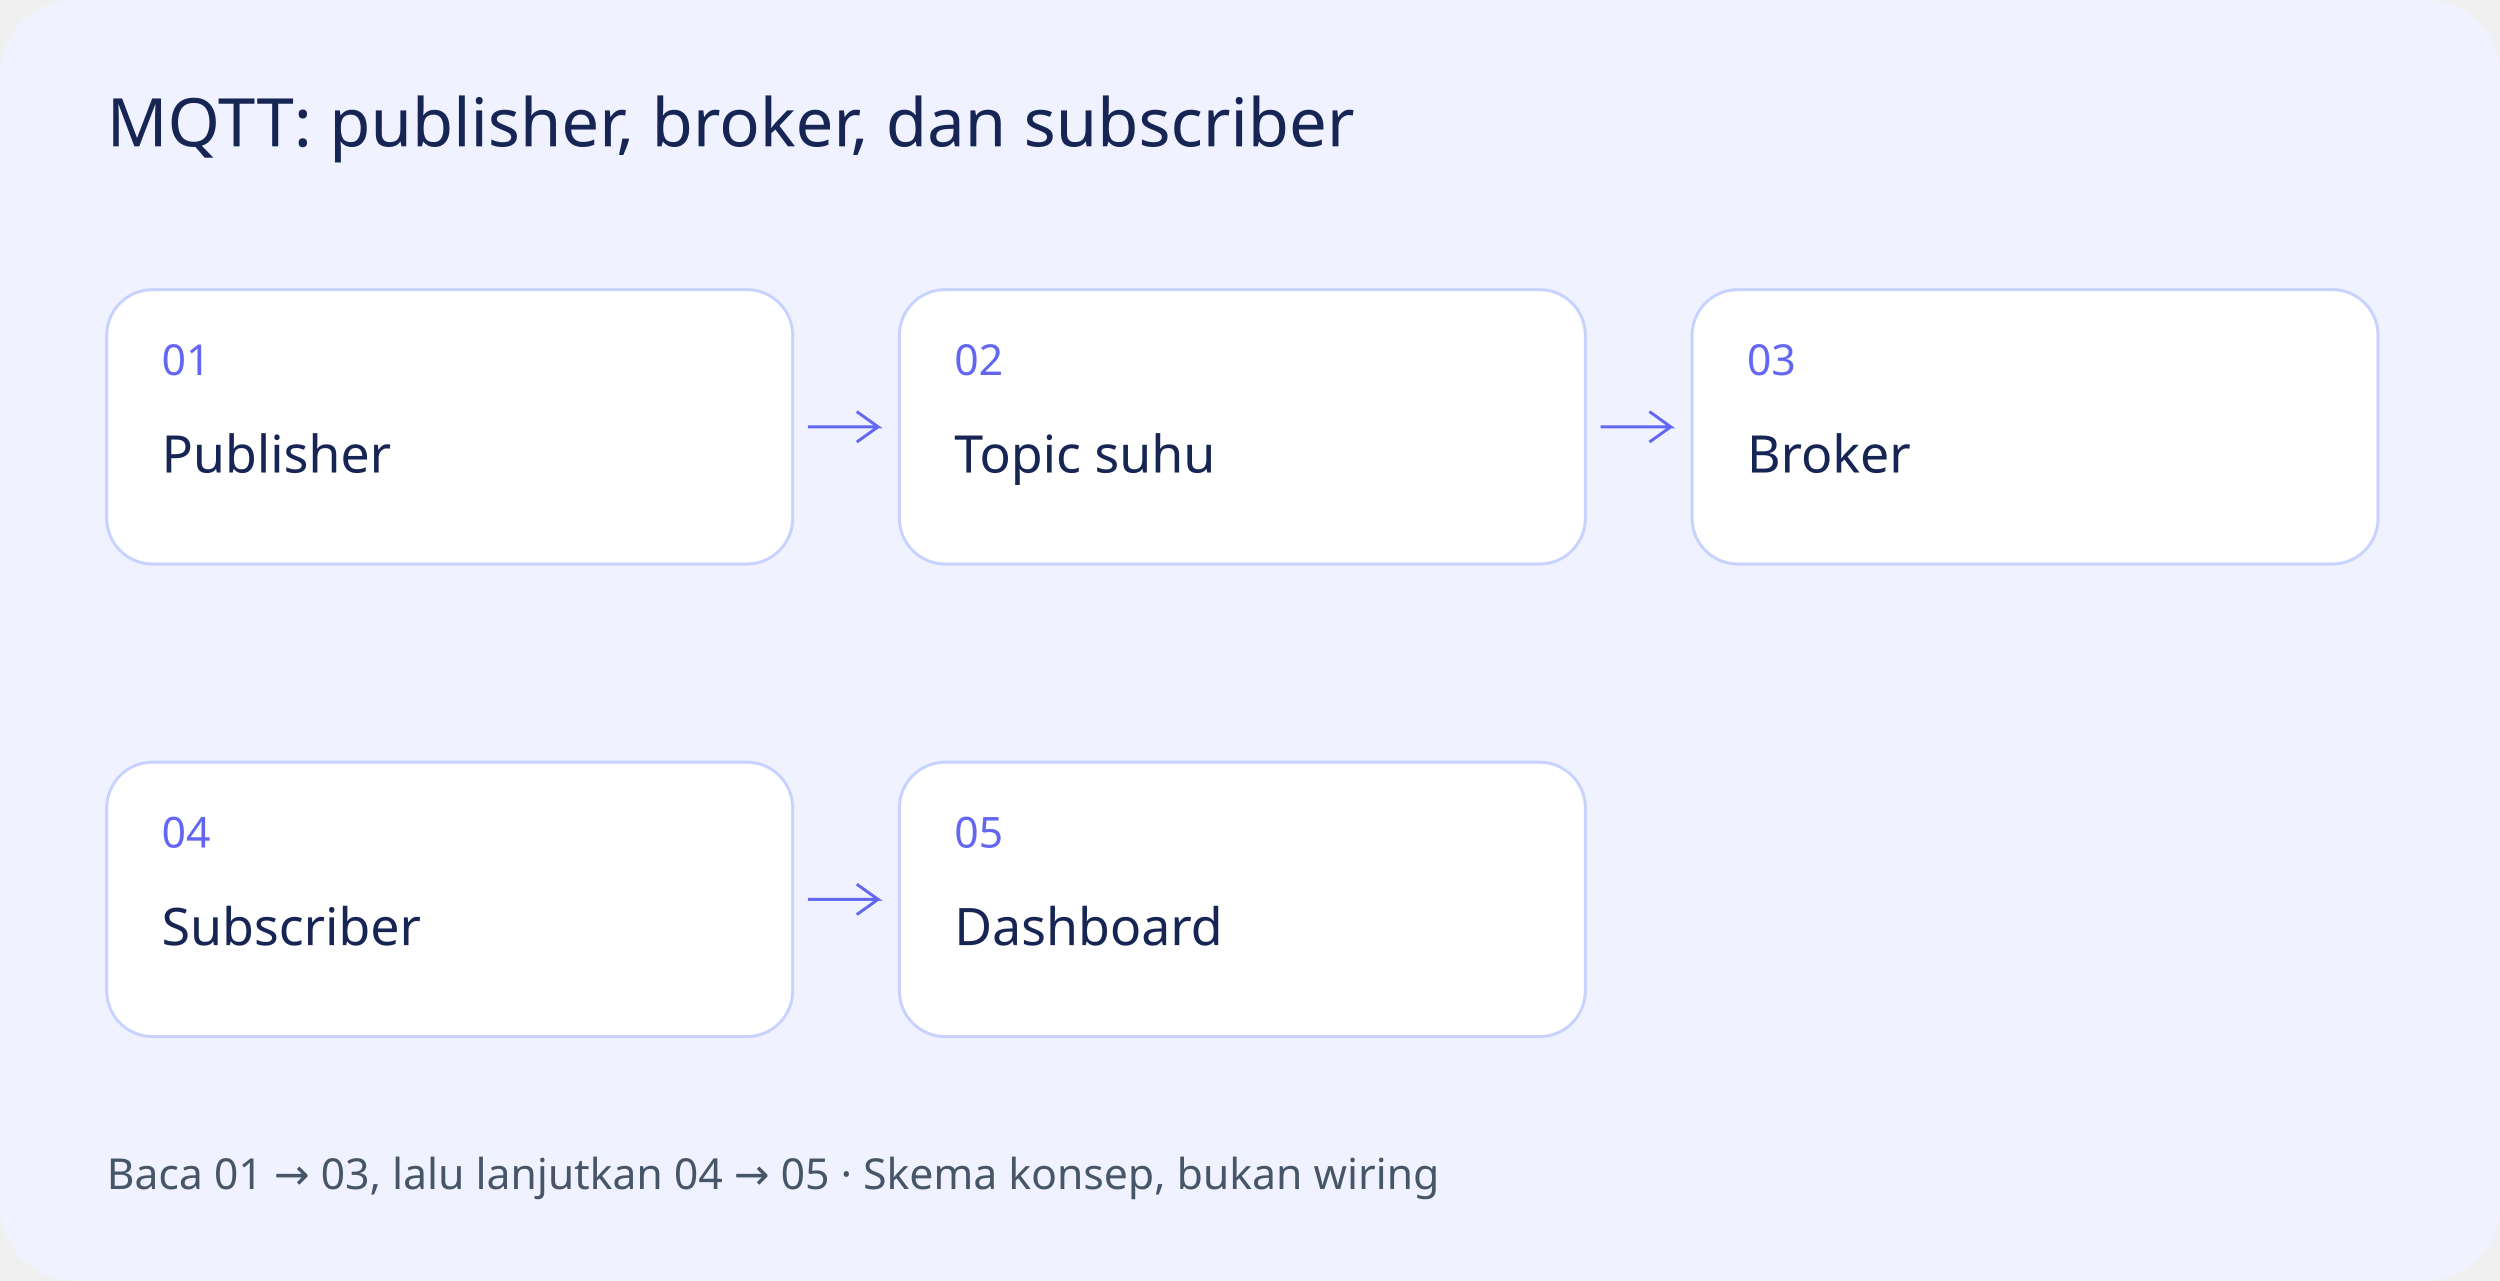
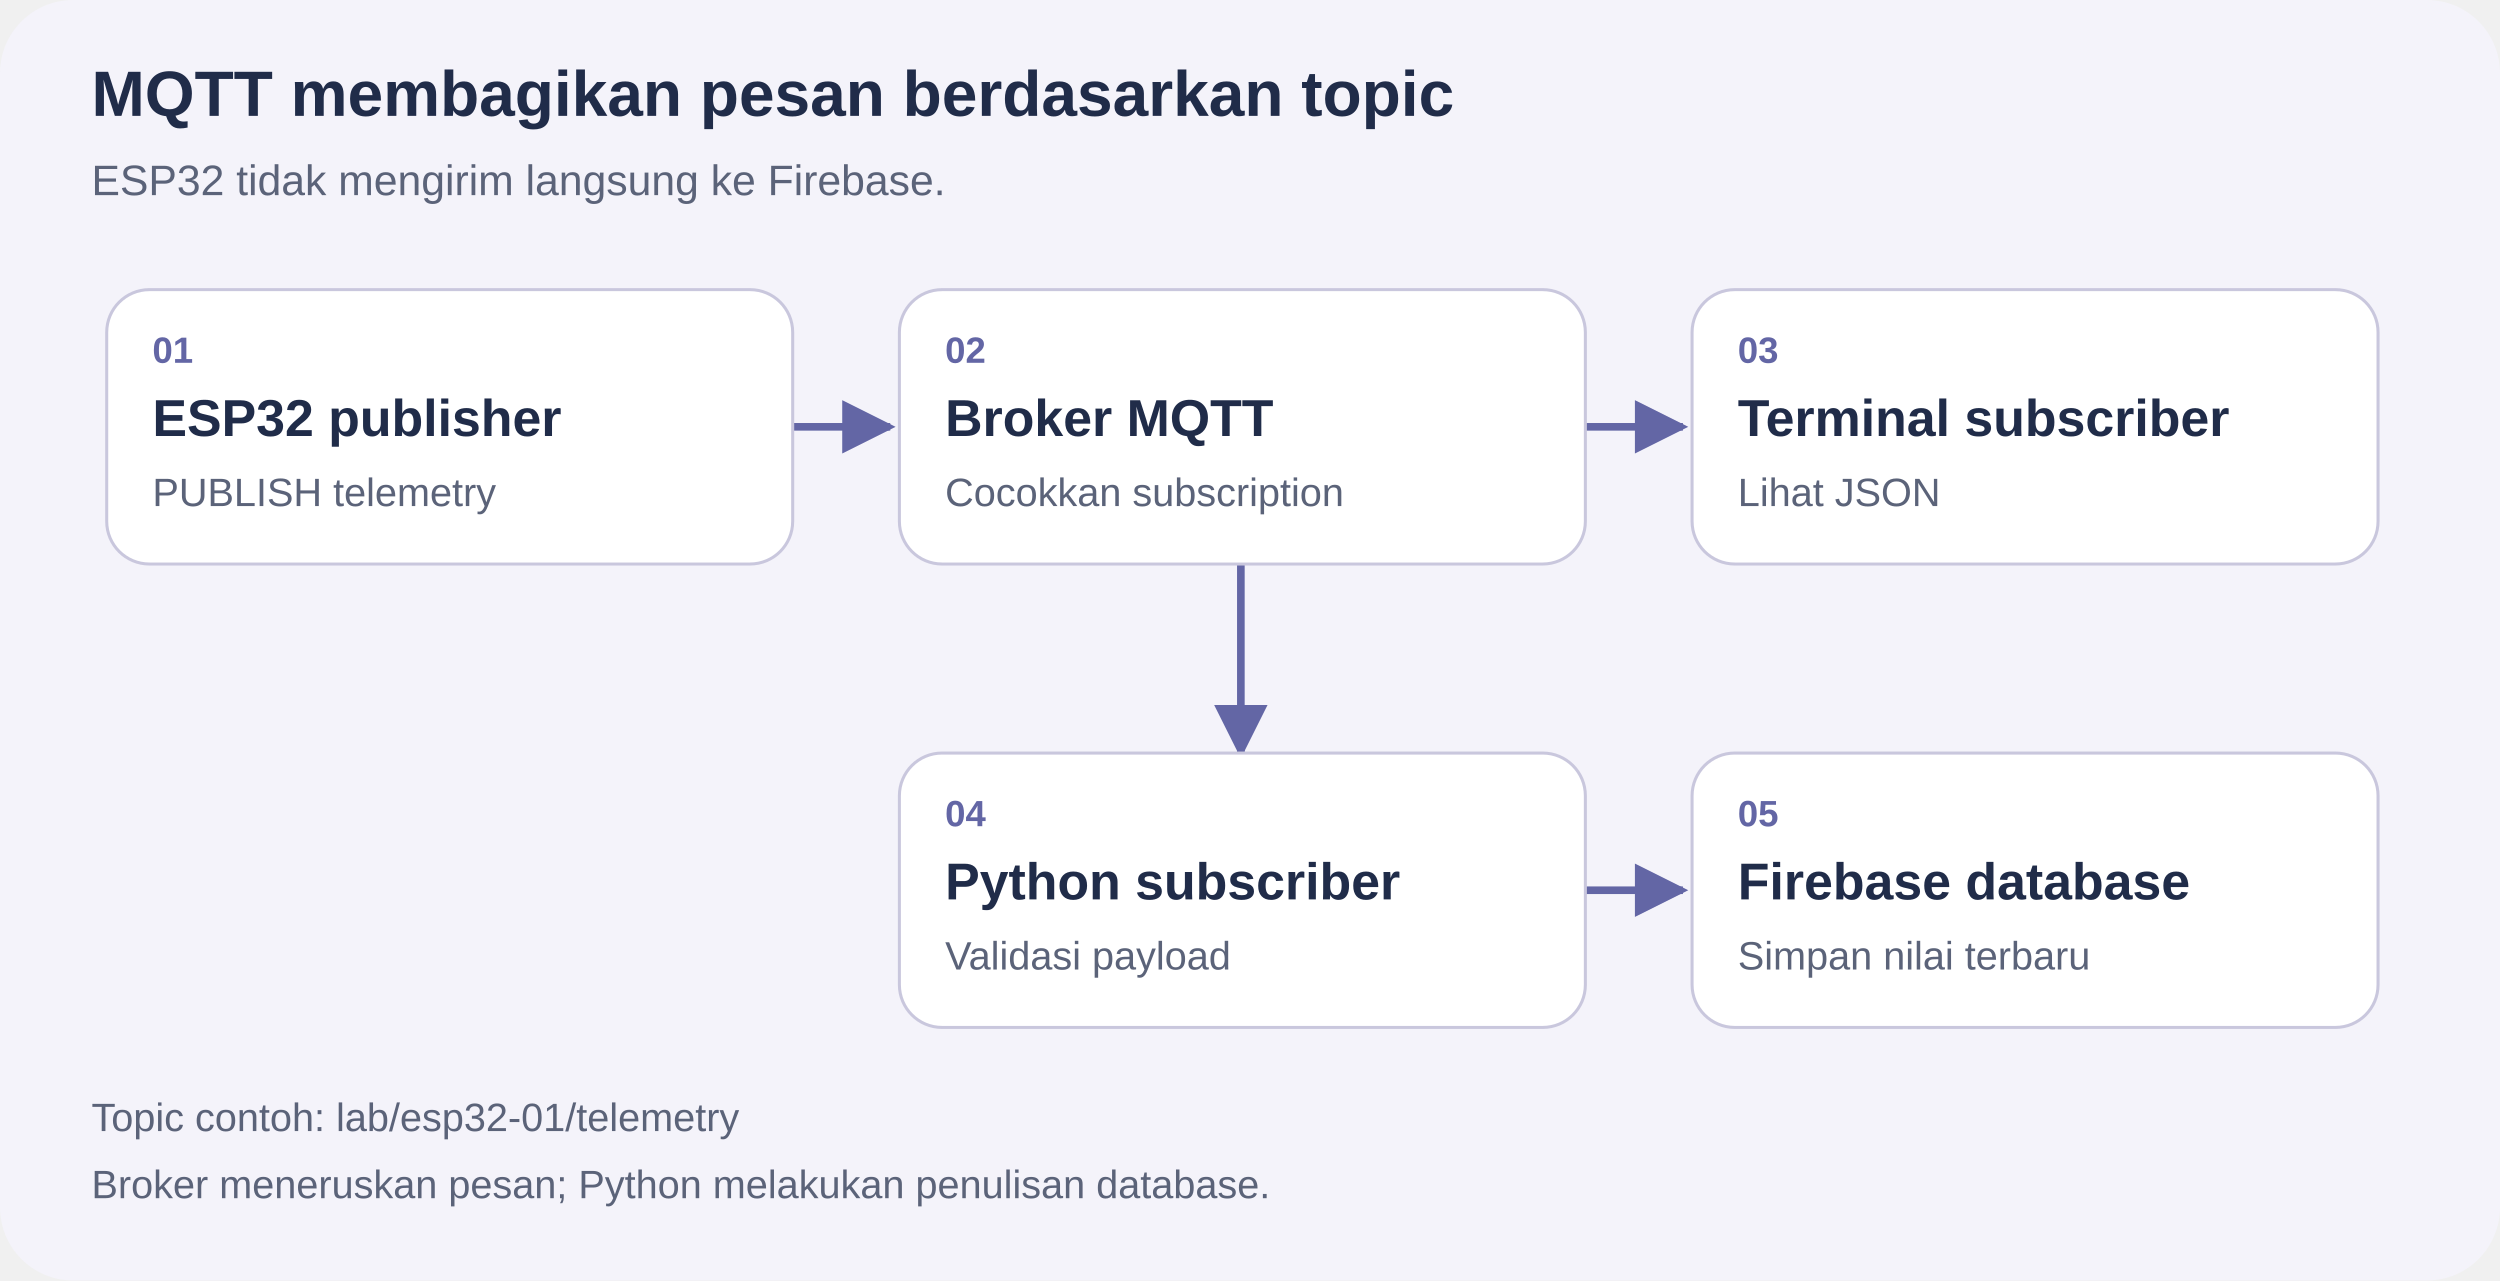
- <svg xmlns="http://www.w3.org/2000/svg" viewBox="0 0 820 420" role="img">
-   <rect width="820" height="420" rx="24" fill="#f0f3ff" />
-   <text x="35" y="48" font-family="sans-serif" font-size="22" fill="#172554">MQTT: publisher, broker, dan subscriber</text>
-   <g font-family="sans-serif">
-     <rect x="35" y="95" width="225" height="90" rx="15" fill="white" stroke="#c7d2fe" />
-     <text x="53" y="123" font-size="14" fill="#6366f1">01</text>
-     <text x="53" y="155" font-size="17" fill="#172554">Publisher</text>
-     <path d="M265 140h23l-7 -5m7 5 -7 5" stroke="#6366f1" fill="none" />
-     <rect x="295" y="95" width="225" height="90" rx="15" fill="white" stroke="#c7d2fe" />
-     <text x="313" y="123" font-size="14" fill="#6366f1">02</text>
-     <text x="313" y="155" font-size="17" fill="#172554">Topic suhu</text>
-     <path d="M525 140h23l-7 -5m7 5 -7 5" stroke="#6366f1" fill="none" />
-     <rect x="555" y="95" width="225" height="90" rx="15" fill="white" stroke="#c7d2fe" />
-     <text x="573" y="123" font-size="14" fill="#6366f1">03</text>
-     <text x="573" y="155" font-size="17" fill="#172554">Broker</text>
-     <rect x="35" y="250" width="225" height="90" rx="15" fill="white" stroke="#c7d2fe" />
-     <text x="53" y="278" font-size="14" fill="#6366f1">04</text>
-     <text x="53" y="310" font-size="17" fill="#172554">Subscriber</text>
-     <path d="M265 295h23l-7 -5m7 5 -7 5" stroke="#6366f1" fill="none" />
-     <rect x="295" y="250" width="225" height="90" rx="15" fill="white" stroke="#c7d2fe" />
-     <text x="313" y="278" font-size="14" fill="#6366f1">05</text>
-     <text x="313" y="310" font-size="17" fill="#172554">Dashboard</text>
+ <svg xmlns="http://www.w3.org/2000/svg" viewBox="0 0 820 420" role="img" aria-labelledby="title desc">
+   <defs>
+     <marker id="arrow" viewBox="0 0 10 10" refX="9" refY="5" markerWidth="7" markerHeight="7" orient="auto-start-reverse">
+       <path d="M0 0 10 5 0 10z" fill="#6366a5" />
+     </marker>
+   </defs>
+   <rect width="820" height="420" rx="24" fill="#f4f3fa" />
+   <g font-family="Arial,sans-serif">
+     <text x="30" y="38" font-size="21" font-weight="700" fill="#202c49">MQTT membagikan pesan berdasarkan topic</text>
+     <text x="30" y="64" font-size="14" fill="#5b6379">ESP32 tidak mengirim langsung ke Firebase.</text>
+     <path d="M260 140 H292" fill="none" stroke="#6366a5" stroke-width="2.5" marker-end="url(#arrow)" />
+     <path d="M520 140 H552" fill="none" stroke="#6366a5" stroke-width="2.5" marker-end="url(#arrow)" />
+     <path d="M407 185 V247" fill="none" stroke="#6366a5" stroke-width="2.5" marker-end="url(#arrow)" />
+     <path d="M520 292 H552" fill="none" stroke="#6366a5" stroke-width="2.5" marker-end="url(#arrow)" />
+     <rect x="35" y="95" width="225" height="90" rx="14" fill="white" stroke="#c9c7dd" />
+     <text x="50" y="119" font-size="12" font-weight="700" fill="#6366a5">01</text>
+     <text x="50" y="143" font-size="17" font-weight="700" fill="#202c49">ESP32 publisher</text>
+     <text x="50" y="166" font-size="13" fill="#5b6379">PUBLISH telemetry</text>
+     <rect x="295" y="95" width="225" height="90" rx="14" fill="white" stroke="#c9c7dd" />
+     <text x="310" y="119" font-size="12" font-weight="700" fill="#6366a5">02</text>
+     <text x="310" y="143" font-size="17" font-weight="700" fill="#202c49">Broker MQTT</text>
+     <text x="310" y="166" font-size="13" fill="#5b6379">Cocokkan subscription</text>
+     <rect x="555" y="95" width="225" height="90" rx="14" fill="white" stroke="#c9c7dd" />
+     <text x="570" y="119" font-size="12" font-weight="700" fill="#6366a5">03</text>
+     <text x="570" y="143" font-size="17" font-weight="700" fill="#202c49">Terminal subscriber</text>
+     <text x="570" y="166" font-size="13" fill="#5b6379">Lihat JSON</text>
+     <rect x="295" y="247" width="225" height="90" rx="14" fill="white" stroke="#c9c7dd" />
+     <text x="310" y="271" font-size="12" font-weight="700" fill="#6366a5">04</text>
+     <text x="310" y="295" font-size="17" font-weight="700" fill="#202c49">Python subscriber</text>
+     <text x="310" y="318" font-size="13" fill="#5b6379">Validasi payload</text>
+     <rect x="555" y="247" width="225" height="90" rx="14" fill="white" stroke="#c9c7dd" />
+     <text x="570" y="271" font-size="12" font-weight="700" fill="#6366a5">05</text>
+     <text x="570" y="295" font-size="17" font-weight="700" fill="#202c49">Firebase database</text>
+     <text x="570" y="318" font-size="13" fill="#5b6379">Simpan nilai terbaru</text>
+     <text x="30" y="371" font-size="13" fill="#5b6379">Topic contoh: lab/esp32-01/telemetry</text>
+     <text x="30" y="393" font-size="13" fill="#5b6379">Broker meneruskan pesan; Python melakukan penulisan database.</text>
  </g>
-   <text x="35" y="390" font-family="sans-serif" font-size="14" fill="#475569">Baca 01 → 03, lalu lanjutkan 04 → 05 · Skema konsep, bukan wiring</text>
</svg>
